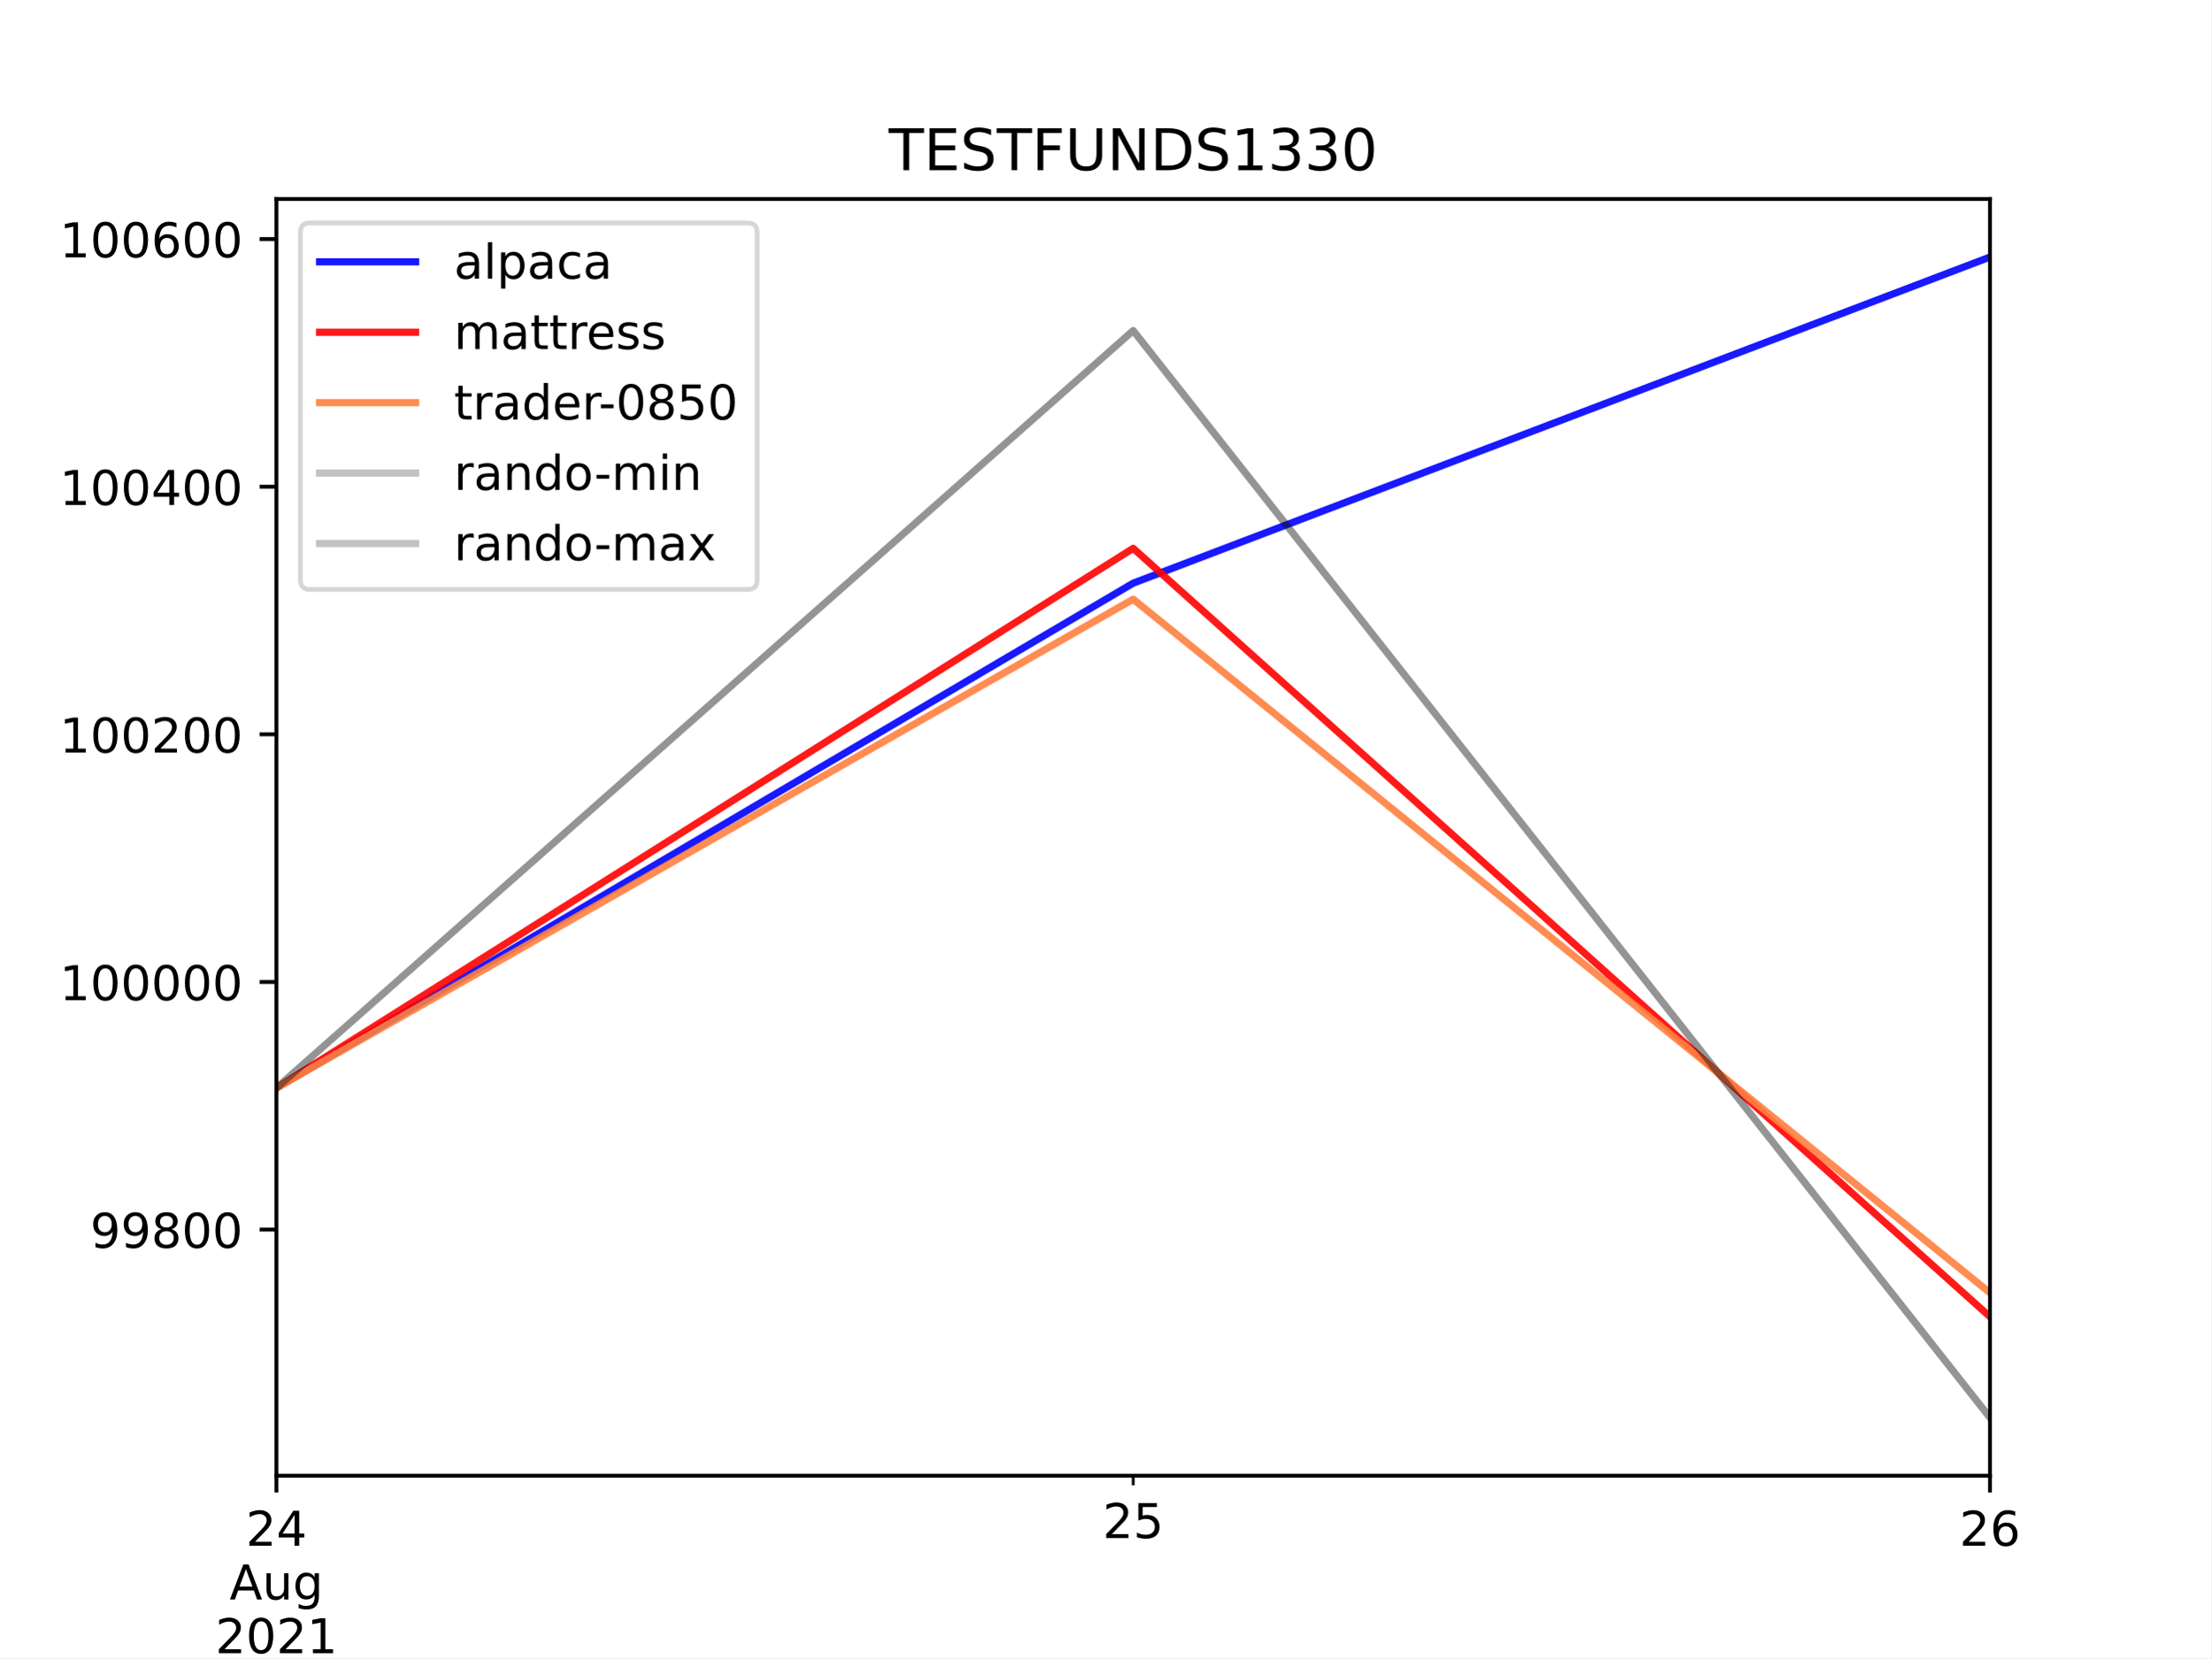
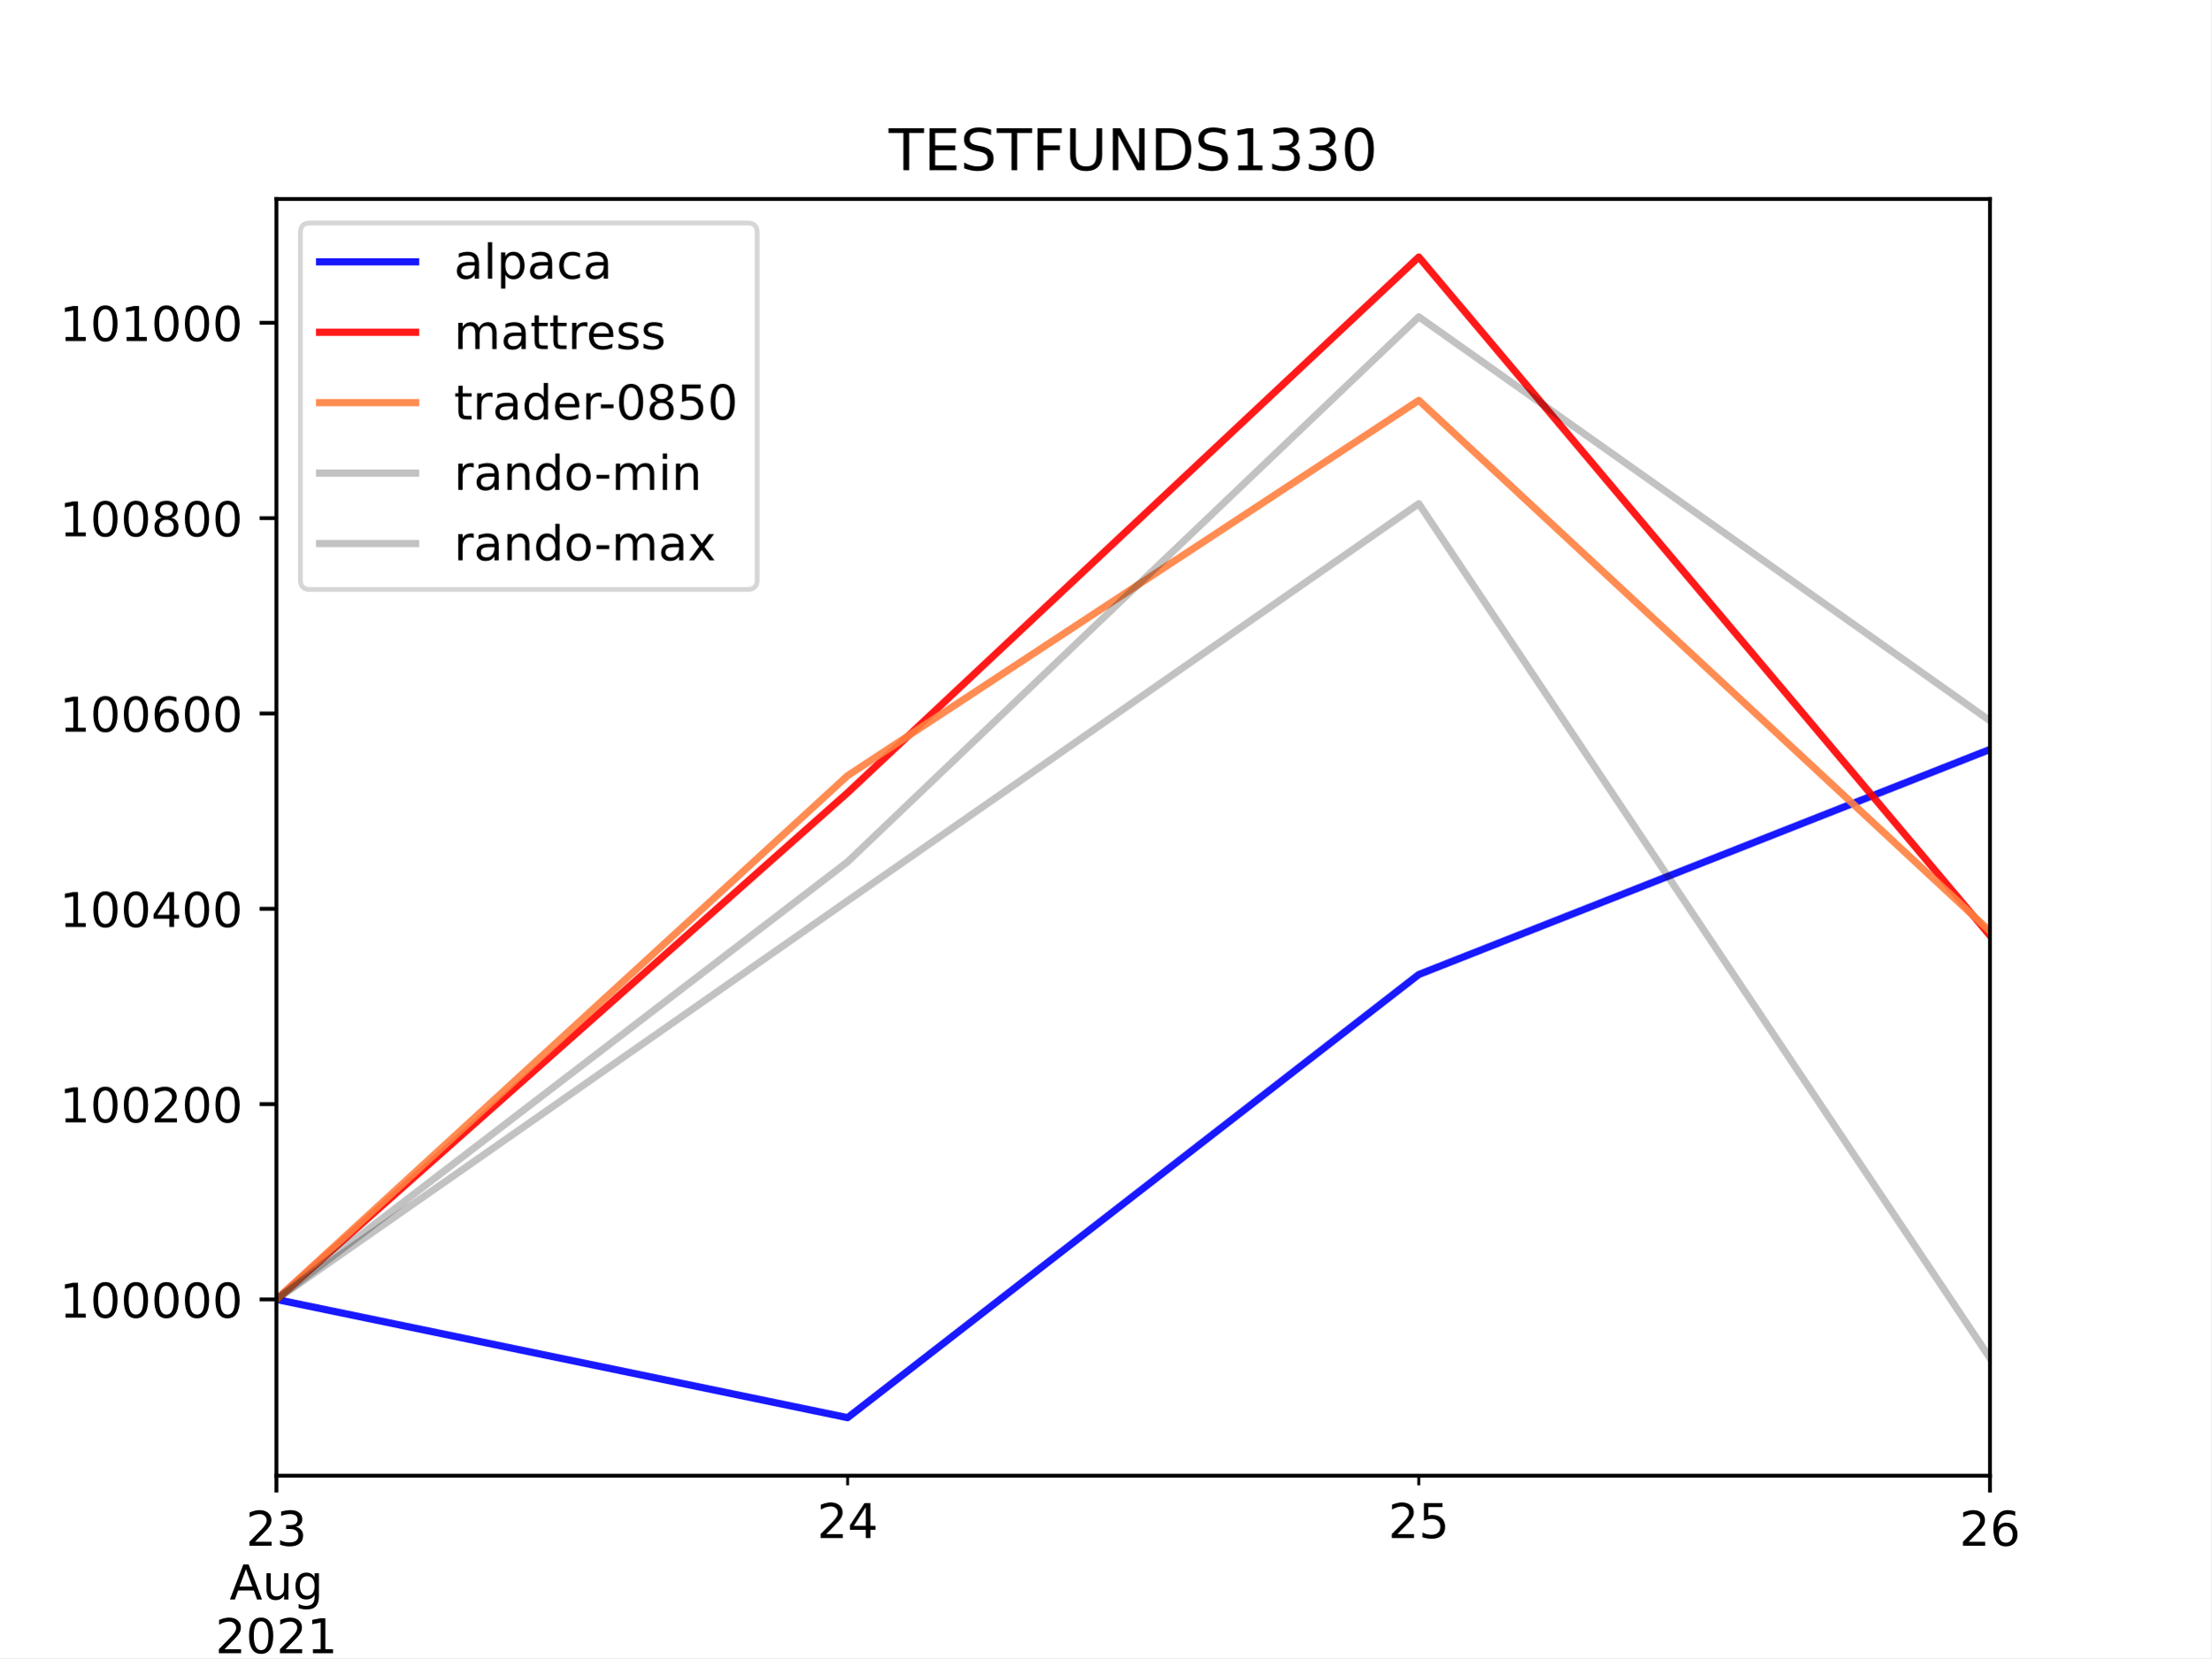
<svg xmlns="http://www.w3.org/2000/svg" xmlns:xlink="http://www.w3.org/1999/xlink" height="345.6pt" version="1.1" viewBox="0 0 460.8 345.6" width="460.8pt">
  <defs>
    <style type="text/css">*{stroke-linecap:butt;stroke-linejoin:round;}</style>
  </defs>
  <g id="figure_1">
    <g id="patch_1">
      <path d="M 0 345.6  L 460.8 345.6  L 460.8 0  L 0 0  z " style="fill:#ffffff;" />
    </g>
    <g id="axes_1">
      <g id="patch_2">
        <path d="M 57.6 307.584  L 414.72 307.584  L 414.72 41.472  L 57.6 41.472  z " style="fill:#ffffff;" />
      </g>
      <g id="matplotlib.axis_1">
        <g id="xtick_1">
          <g id="line2d_1">
            <defs>
-               <path d="M 0 0  L 0 3.5  " id="mc8063c203e" style="stroke:#000000;stroke-width:0.8;" />
-             </defs>
-             <g>
-               <use style="stroke:#000000;stroke-width:0.8;" x="57.6" xlink:href="#mc8063c203e" y="307.584" />
+               <path d="M 0 0  L 0 3.5  " id="m3da6669a5b" style="stroke:#000000;stroke-width:0.8;" />
+             </defs>
+             <g>
+               <use style="stroke:#000000;stroke-width:0.8;" x="57.6" xlink:href="#m3da6669a5b" y="307.584" />
            </g>
          </g>
          <g id="text_1">
            <g transform="translate(51.2375 322.1824)scale(0.1 -0.1)">
              <defs>
                <path d="M 1228 531  L 3431 531  L 3431 0  L 469 0  L 469 531  Q 828 903 1448 1529  Q 2069 2156 2228 2338  Q 2531 2678 2651 2914  Q 2772 3150 2772 3378  Q 2772 3750 2511 3984  Q 2250 4219 1831 4219  Q 1534 4219 1204 4116  Q 875 4013 500 3803  L 500 4441  Q 881 4594 1212 4672  Q 1544 4750 1819 4750  Q 2544 4750 2975 4387  Q 3406 4025 3406 3419  Q 3406 3131 3298 2873  Q 3191 2616 2906 2266  Q 2828 2175 2409 1742  Q 1991 1309 1228 531  z " id="DejaVuSans-32" transform="scale(0.015625)" />
-                 <path d="M 2419 4116  L 825 1625  L 2419 1625  L 2419 4116  z M 2253 4666  L 3047 4666  L 3047 1625  L 3713 1625  L 3713 1100  L 3047 1100  L 3047 0  L 2419 0  L 2419 1100  L 313 1100  L 313 1709  L 2253 4666  z " id="DejaVuSans-34" transform="scale(0.015625)" />
-               </defs>
-               <use xlink:href="#DejaVuSans-32" />
-               <use x="63.623" xlink:href="#DejaVuSans-34" />
+                 <path d="M 2597 2516  Q 3050 2419 3304 2112  Q 3559 1806 3559 1356  Q 3559 666 3084 287  Q 2609 -91 1734 -91  Q 1441 -91 1130 -33  Q 819 25 488 141  L 488 750  Q 750 597 1062 519  Q 1375 441 1716 441  Q 2309 441 2620 675  Q 2931 909 2931 1356  Q 2931 1769 2642 2001  Q 2353 2234 1838 2234  L 1294 2234  L 1294 2753  L 1863 2753  Q 2328 2753 2575 2939  Q 2822 3125 2822 3475  Q 2822 3834 2567 4026  Q 2313 4219 1838 4219  Q 1578 4219 1281 4162  Q 984 4106 628 3988  L 628 4550  Q 988 4650 1302 4700  Q 1616 4750 1894 4750  Q 2613 4750 3031 4423  Q 3450 4097 3450 3541  Q 3450 3153 3228 2886  Q 3006 2619 2597 2516  z " id="DejaVuSans-33" transform="scale(0.015625)" />
+               </defs>
+               <use xlink:href="#DejaVuSans-32" />
+               <use x="63.623" xlink:href="#DejaVuSans-33" />
            </g>
            <g transform="translate(47.83672 333.3802)scale(0.1 -0.1)">
              <defs>
                <path d="M 2188 4044  L 1331 1722  L 3047 1722  L 2188 4044  z M 1831 4666  L 2547 4666  L 4325 0  L 3669 0  L 3244 1197  L 1141 1197  L 716 0  L 50 0  L 1831 4666  z " id="DejaVuSans-41" transform="scale(0.015625)" />
                <path d="M 544 1381  L 544 3500  L 1119 3500  L 1119 1403  Q 1119 906 1312 657  Q 1506 409 1894 409  Q 2359 409 2629 706  Q 2900 1003 2900 1516  L 2900 3500  L 3475 3500  L 3475 0  L 2900 0  L 2900 538  Q 2691 219 2414 64  Q 2138 -91 1772 -91  Q 1169 -91 856 284  Q 544 659 544 1381  z M 1991 3584  L 1991 3584  z " id="DejaVuSans-75" transform="scale(0.015625)" />
                <path d="M 2906 1791  Q 2906 2416 2648 2759  Q 2391 3103 1925 3103  Q 1463 3103 1205 2759  Q 947 2416 947 1791  Q 947 1169 1205 825  Q 1463 481 1925 481  Q 2391 481 2648 825  Q 2906 1169 2906 1791  z M 3481 434  Q 3481 -459 3084 -895  Q 2688 -1331 1869 -1331  Q 1566 -1331 1297 -1286  Q 1028 -1241 775 -1147  L 775 -588  Q 1028 -725 1275 -790  Q 1522 -856 1778 -856  Q 2344 -856 2625 -561  Q 2906 -266 2906 331  L 2906 616  Q 2728 306 2450 153  Q 2172 0 1784 0  Q 1141 0 747 490  Q 353 981 353 1791  Q 353 2603 747 3093  Q 1141 3584 1784 3584  Q 2172 3584 2450 3431  Q 2728 3278 2906 2969  L 2906 3500  L 3481 3500  L 3481 434  z " id="DejaVuSans-67" transform="scale(0.015625)" />
              </defs>
              <use xlink:href="#DejaVuSans-41" />
              <use x="68.408" xlink:href="#DejaVuSans-75" />
              <use x="131.787" xlink:href="#DejaVuSans-67" />
            </g>
            <g transform="translate(44.875 344.5781)scale(0.1 -0.1)">
              <defs>
                <path d="M 2034 4250  Q 1547 4250 1301 3770  Q 1056 3291 1056 2328  Q 1056 1369 1301 889  Q 1547 409 2034 409  Q 2525 409 2770 889  Q 3016 1369 3016 2328  Q 3016 3291 2770 3770  Q 2525 4250 2034 4250  z M 2034 4750  Q 2819 4750 3233 4129  Q 3647 3509 3647 2328  Q 3647 1150 3233 529  Q 2819 -91 2034 -91  Q 1250 -91 836 529  Q 422 1150 422 2328  Q 422 3509 836 4129  Q 1250 4750 2034 4750  z " id="DejaVuSans-30" transform="scale(0.015625)" />
                <path d="M 794 531  L 1825 531  L 1825 4091  L 703 3866  L 703 4441  L 1819 4666  L 2450 4666  L 2450 531  L 3481 531  L 3481 0  L 794 0  L 794 531  z " id="DejaVuSans-31" transform="scale(0.015625)" />
              </defs>
              <use xlink:href="#DejaVuSans-32" />
              <use x="63.623" xlink:href="#DejaVuSans-30" />
              <use x="127.246" xlink:href="#DejaVuSans-32" />
              <use x="190.869" xlink:href="#DejaVuSans-31" />
            </g>
          </g>
        </g>
        <g id="xtick_2">
          <g id="line2d_2">
            <g>
-               <use style="stroke:#000000;stroke-width:0.8;" x="414.72" xlink:href="#mc8063c203e" y="307.584" />
+               <use style="stroke:#000000;stroke-width:0.8;" x="414.72" xlink:href="#m3da6669a5b" y="307.584" />
            </g>
          </g>
          <g id="text_2">
            <g transform="translate(408.3575 322.1824)scale(0.1 -0.1)">
              <defs>
                <path d="M 2113 2584  Q 1688 2584 1439 2293  Q 1191 2003 1191 1497  Q 1191 994 1439 701  Q 1688 409 2113 409  Q 2538 409 2786 701  Q 3034 994 3034 1497  Q 3034 2003 2786 2293  Q 2538 2584 2113 2584  z M 3366 4563  L 3366 3988  Q 3128 4100 2886 4159  Q 2644 4219 2406 4219  Q 1781 4219 1451 3797  Q 1122 3375 1075 2522  Q 1259 2794 1537 2939  Q 1816 3084 2150 3084  Q 2853 3084 3261 2657  Q 3669 2231 3669 1497  Q 3669 778 3244 343  Q 2819 -91 2113 -91  Q 1303 -91 875 529  Q 447 1150 447 2328  Q 447 3434 972 4092  Q 1497 4750 2381 4750  Q 2619 4750 2861 4703  Q 3103 4656 3366 4563  z " id="DejaVuSans-36" transform="scale(0.015625)" />
              </defs>
              <use xlink:href="#DejaVuSans-32" />
              <use x="63.623" xlink:href="#DejaVuSans-36" />
            </g>
          </g>
        </g>
        <g id="xtick_3">
          <g id="line2d_3">
            <defs>
-               <path d="M 0 0  L 0 2  " id="m780e0d4591" style="stroke:#000000;stroke-width:0.6;" />
-             </defs>
-             <g>
-               <use style="stroke:#000000;stroke-width:0.6;" x="236.16" xlink:href="#m780e0d4591" y="307.584" />
+               <path d="M 0 0  L 0 2  " id="m8a0c17f60d" style="stroke:#000000;stroke-width:0.6;" />
+             </defs>
+             <g>
+               <use style="stroke:#000000;stroke-width:0.6;" x="176.64" xlink:href="#m8a0c17f60d" y="307.584" />
            </g>
          </g>
          <g id="text_3">
-             <g transform="translate(229.7975 320.5824)scale(0.1 -0.1)">
+             <g transform="translate(170.2775 320.5824)scale(0.1 -0.1)">
+               <defs>
+                 <path d="M 2419 4116  L 825 1625  L 2419 1625  L 2419 4116  z M 2253 4666  L 3047 4666  L 3047 1625  L 3713 1625  L 3713 1100  L 3047 1100  L 3047 0  L 2419 0  L 2419 1100  L 313 1100  L 313 1709  L 2253 4666  z " id="DejaVuSans-34" transform="scale(0.015625)" />
+               </defs>
+               <use xlink:href="#DejaVuSans-32" />
+               <use x="63.623" xlink:href="#DejaVuSans-34" />
+             </g>
+           </g>
+         </g>
+         <g id="xtick_4">
+           <g id="line2d_4">
+             <g>
+               <use style="stroke:#000000;stroke-width:0.6;" x="295.68" xlink:href="#m8a0c17f60d" y="307.584" />
+             </g>
+           </g>
+           <g id="text_4">
+             <g transform="translate(289.3175 320.5824)scale(0.1 -0.1)">
              <defs>
                <path d="M 691 4666  L 3169 4666  L 3169 4134  L 1269 4134  L 1269 2991  Q 1406 3038 1543 3061  Q 1681 3084 1819 3084  Q 2600 3084 3056 2656  Q 3513 2228 3513 1497  Q 3513 744 3044 326  Q 2575 -91 1722 -91  Q 1428 -91 1123 -41  Q 819 9 494 109  L 494 744  Q 775 591 1075 516  Q 1375 441 1709 441  Q 2250 441 2565 725  Q 2881 1009 2881 1497  Q 2881 1984 2565 2268  Q 2250 2553 1709 2553  Q 1456 2553 1204 2497  Q 953 2441 691 2322  L 691 4666  z " id="DejaVuSans-35" transform="scale(0.015625)" />
              </defs>
              <use xlink:href="#DejaVuSans-32" />
              <use x="63.623" xlink:href="#DejaVuSans-35" />
            </g>
          </g>
        </g>
-         <g id="text_4">
+         <g id="text_5">
          <g transform="translate(224.885 358.2562)scale(0.1 -0.1)">
            <defs>
              <path d="M 2906 2969  L 2906 4863  L 3481 4863  L 3481 0  L 2906 0  L 2906 525  Q 2725 213 2448 61  Q 2172 -91 1784 -91  Q 1150 -91 751 415  Q 353 922 353 1747  Q 353 2572 751 3078  Q 1150 3584 1784 3584  Q 2172 3584 2448 3432  Q 2725 3281 2906 2969  z M 947 1747  Q 947 1113 1208 752  Q 1469 391 1925 391  Q 2381 391 2643 752  Q 2906 1113 2906 1747  Q 2906 2381 2643 2742  Q 2381 3103 1925 3103  Q 1469 3103 1208 2742  Q 947 2381 947 1747  z " id="DejaVuSans-64" transform="scale(0.015625)" />
              <path d="M 2194 1759  Q 1497 1759 1228 1600  Q 959 1441 959 1056  Q 959 750 1161 570  Q 1363 391 1709 391  Q 2188 391 2477 730  Q 2766 1069 2766 1631  L 2766 1759  L 2194 1759  z M 3341 1997  L 3341 0  L 2766 0  L 2766 531  Q 2569 213 2275 61  Q 1981 -91 1556 -91  Q 1019 -91 701 211  Q 384 513 384 1019  Q 384 1609 779 1909  Q 1175 2209 1959 2209  L 2766 2209  L 2766 2266  Q 2766 2663 2505 2880  Q 2244 3097 1772 3097  Q 1472 3097 1187 3025  Q 903 2953 641 2809  L 641 3341  Q 956 3463 1253 3523  Q 1550 3584 1831 3584  Q 2591 3584 2966 3190  Q 3341 2797 3341 1997  z " id="DejaVuSans-61" transform="scale(0.015625)" />
              <path d="M 1172 4494  L 1172 3500  L 2356 3500  L 2356 3053  L 1172 3053  L 1172 1153  Q 1172 725 1289 603  Q 1406 481 1766 481  L 2356 481  L 2356 0  L 1766 0  Q 1100 0 847 248  Q 594 497 594 1153  L 594 3053  L 172 3053  L 172 3500  L 594 3500  L 594 4494  L 1172 4494  z " id="DejaVuSans-74" transform="scale(0.015625)" />
              <path d="M 3597 1894  L 3597 1613  L 953 1613  Q 991 1019 1311 708  Q 1631 397 2203 397  Q 2534 397 2845 478  Q 3156 559 3463 722  L 3463 178  Q 3153 47 2828 -22  Q 2503 -91 2169 -91  Q 1331 -91 842 396  Q 353 884 353 1716  Q 353 2575 817 3079  Q 1281 3584 2069 3584  Q 2775 3584 3186 3129  Q 3597 2675 3597 1894  z M 3022 2063  Q 3016 2534 2758 2815  Q 2500 3097 2075 3097  Q 1594 3097 1305 2825  Q 1016 2553 972 2059  L 3022 2063  z " id="DejaVuSans-65" transform="scale(0.015625)" />
            </defs>
            <use xlink:href="#DejaVuSans-64" />
            <use x="63.477" xlink:href="#DejaVuSans-61" />
            <use x="124.756" xlink:href="#DejaVuSans-74" />
            <use x="163.965" xlink:href="#DejaVuSans-65" />
          </g>
        </g>
      </g>
      <g id="matplotlib.axis_2">
        <g id="ytick_1">
-           <g id="line2d_4">
-             <defs>
-               <path d="M 0 0  L -3.5 0  " id="m7c0e6dc91c" style="stroke:#000000;stroke-width:0.8;" />
-             </defs>
-             <g>
-               <use style="stroke:#000000;stroke-width:0.8;" x="57.6" xlink:href="#m7c0e6dc91c" y="256.289" />
-             </g>
-           </g>
-           <g id="text_5">
-             <g transform="translate(18.7875 260.0883)scale(0.1 -0.1)">
-               <defs>
-                 <path d="M 703 97  L 703 672  Q 941 559 1184 500  Q 1428 441 1663 441  Q 2288 441 2617 861  Q 2947 1281 2994 2138  Q 2813 1869 2534 1725  Q 2256 1581 1919 1581  Q 1219 1581 811 2004  Q 403 2428 403 3163  Q 403 3881 828 4315  Q 1253 4750 1959 4750  Q 2769 4750 3195 4129  Q 3622 3509 3622 2328  Q 3622 1225 3098 567  Q 2575 -91 1691 -91  Q 1453 -91 1209 -44  Q 966 3 703 97  z M 1959 2075  Q 2384 2075 2632 2365  Q 2881 2656 2881 3163  Q 2881 3666 2632 3958  Q 2384 4250 1959 4250  Q 1534 4250 1286 3958  Q 1038 3666 1038 3163  Q 1038 2656 1286 2365  Q 1534 2075 1959 2075  z " id="DejaVuSans-39" transform="scale(0.015625)" />
+           <g id="line2d_5">
+             <defs>
+               <path d="M 0 0  L -3.5 0  " id="m01b3c604d0" style="stroke:#000000;stroke-width:0.8;" />
+             </defs>
+             <g>
+               <use style="stroke:#000000;stroke-width:0.8;" x="57.6" xlink:href="#m01b3c604d0" y="270.849" />
+             </g>
+           </g>
+           <g id="text_6">
+             <g transform="translate(12.425 274.6483)scale(0.1 -0.1)">
+               <use xlink:href="#DejaVuSans-31" />
+               <use x="63.623" xlink:href="#DejaVuSans-30" />
+               <use x="127.246" xlink:href="#DejaVuSans-30" />
+               <use x="190.869" xlink:href="#DejaVuSans-30" />
+               <use x="254.492" xlink:href="#DejaVuSans-30" />
+               <use x="318.115" xlink:href="#DejaVuSans-30" />
+             </g>
+           </g>
+         </g>
+         <g id="ytick_2">
+           <g id="line2d_6">
+             <g>
+               <use style="stroke:#000000;stroke-width:0.8;" x="57.6" xlink:href="#m01b3c604d0" y="230.134" />
+             </g>
+           </g>
+           <g id="text_7">
+             <g transform="translate(12.425 233.9333)scale(0.1 -0.1)">
+               <use xlink:href="#DejaVuSans-31" />
+               <use x="63.623" xlink:href="#DejaVuSans-30" />
+               <use x="127.246" xlink:href="#DejaVuSans-30" />
+               <use x="190.869" xlink:href="#DejaVuSans-32" />
+               <use x="254.492" xlink:href="#DejaVuSans-30" />
+               <use x="318.115" xlink:href="#DejaVuSans-30" />
+             </g>
+           </g>
+         </g>
+         <g id="ytick_3">
+           <g id="line2d_7">
+             <g>
+               <use style="stroke:#000000;stroke-width:0.8;" x="57.6" xlink:href="#m01b3c604d0" y="189.419" />
+             </g>
+           </g>
+           <g id="text_8">
+             <g transform="translate(12.425 193.2183)scale(0.1 -0.1)">
+               <use xlink:href="#DejaVuSans-31" />
+               <use x="63.623" xlink:href="#DejaVuSans-30" />
+               <use x="127.246" xlink:href="#DejaVuSans-30" />
+               <use x="190.869" xlink:href="#DejaVuSans-34" />
+               <use x="254.492" xlink:href="#DejaVuSans-30" />
+               <use x="318.115" xlink:href="#DejaVuSans-30" />
+             </g>
+           </g>
+         </g>
+         <g id="ytick_4">
+           <g id="line2d_8">
+             <g>
+               <use style="stroke:#000000;stroke-width:0.8;" x="57.6" xlink:href="#m01b3c604d0" y="148.704" />
+             </g>
+           </g>
+           <g id="text_9">
+             <g transform="translate(12.425 152.5033)scale(0.1 -0.1)">
+               <use xlink:href="#DejaVuSans-31" />
+               <use x="63.623" xlink:href="#DejaVuSans-30" />
+               <use x="127.246" xlink:href="#DejaVuSans-30" />
+               <use x="190.869" xlink:href="#DejaVuSans-36" />
+               <use x="254.492" xlink:href="#DejaVuSans-30" />
+               <use x="318.115" xlink:href="#DejaVuSans-30" />
+             </g>
+           </g>
+         </g>
+         <g id="ytick_5">
+           <g id="line2d_9">
+             <g>
+               <use style="stroke:#000000;stroke-width:0.8;" x="57.6" xlink:href="#m01b3c604d0" y="107.989" />
+             </g>
+           </g>
+           <g id="text_10">
+             <g transform="translate(12.425 111.7883)scale(0.1 -0.1)">
+               <defs>
                <path d="M 2034 2216  Q 1584 2216 1326 1975  Q 1069 1734 1069 1313  Q 1069 891 1326 650  Q 1584 409 2034 409  Q 2484 409 2743 651  Q 3003 894 3003 1313  Q 3003 1734 2745 1975  Q 2488 2216 2034 2216  z M 1403 2484  Q 997 2584 770 2862  Q 544 3141 544 3541  Q 544 4100 942 4425  Q 1341 4750 2034 4750  Q 2731 4750 3128 4425  Q 3525 4100 3525 3541  Q 3525 3141 3298 2862  Q 3072 2584 2669 2484  Q 3125 2378 3379 2068  Q 3634 1759 3634 1313  Q 3634 634 3220 271  Q 2806 -91 2034 -91  Q 1263 -91 848 271  Q 434 634 434 1313  Q 434 1759 690 2068  Q 947 2378 1403 2484  z M 1172 3481  Q 1172 3119 1398 2916  Q 1625 2713 2034 2713  Q 2441 2713 2670 2916  Q 2900 3119 2900 3481  Q 2900 3844 2670 4047  Q 2441 4250 2034 4250  Q 1625 4250 1398 4047  Q 1172 3844 1172 3481  z " id="DejaVuSans-38" transform="scale(0.015625)" />
              </defs>
-               <use xlink:href="#DejaVuSans-39" />
-               <use x="63.623" xlink:href="#DejaVuSans-39" />
-               <use x="127.246" xlink:href="#DejaVuSans-38" />
+               <use xlink:href="#DejaVuSans-31" />
+               <use x="63.623" xlink:href="#DejaVuSans-30" />
+               <use x="127.246" xlink:href="#DejaVuSans-30" />
+               <use x="190.869" xlink:href="#DejaVuSans-38" />
+               <use x="254.492" xlink:href="#DejaVuSans-30" />
+               <use x="318.115" xlink:href="#DejaVuSans-30" />
+             </g>
+           </g>
+         </g>
+         <g id="ytick_6">
+           <g id="line2d_10">
+             <g>
+               <use style="stroke:#000000;stroke-width:0.8;" x="57.6" xlink:href="#m01b3c604d0" y="67.274" />
+             </g>
+           </g>
+           <g id="text_11">
+             <g transform="translate(12.425 71.07326)scale(0.1 -0.1)">
+               <use xlink:href="#DejaVuSans-31" />
+               <use x="63.623" xlink:href="#DejaVuSans-30" />
+               <use x="127.246" xlink:href="#DejaVuSans-31" />
              <use x="190.869" xlink:href="#DejaVuSans-30" />
              <use x="254.492" xlink:href="#DejaVuSans-30" />
-             </g>
-           </g>
-         </g>
-         <g id="ytick_2">
-           <g id="line2d_5">
-             <g>
-               <use style="stroke:#000000;stroke-width:0.8;" x="57.6" xlink:href="#m7c0e6dc91c" y="204.674" />
-             </g>
-           </g>
-           <g id="text_6">
-             <g transform="translate(12.425 208.4728)scale(0.1 -0.1)">
-               <use xlink:href="#DejaVuSans-31" />
-               <use x="63.623" xlink:href="#DejaVuSans-30" />
-               <use x="127.246" xlink:href="#DejaVuSans-30" />
-               <use x="190.869" xlink:href="#DejaVuSans-30" />
-               <use x="254.492" xlink:href="#DejaVuSans-30" />
-               <use x="318.115" xlink:href="#DejaVuSans-30" />
-             </g>
-           </g>
-         </g>
-         <g id="ytick_3">
-           <g id="line2d_6">
-             <g>
-               <use style="stroke:#000000;stroke-width:0.8;" x="57.6" xlink:href="#m7c0e6dc91c" y="153.058" />
-             </g>
-           </g>
-           <g id="text_7">
-             <g transform="translate(12.425 156.8572)scale(0.1 -0.1)">
-               <use xlink:href="#DejaVuSans-31" />
-               <use x="63.623" xlink:href="#DejaVuSans-30" />
-               <use x="127.246" xlink:href="#DejaVuSans-30" />
-               <use x="190.869" xlink:href="#DejaVuSans-32" />
-               <use x="254.492" xlink:href="#DejaVuSans-30" />
-               <use x="318.115" xlink:href="#DejaVuSans-30" />
-             </g>
-           </g>
-         </g>
-         <g id="ytick_4">
-           <g id="line2d_7">
-             <g>
-               <use style="stroke:#000000;stroke-width:0.8;" x="57.6" xlink:href="#m7c0e6dc91c" y="101.442" />
-             </g>
-           </g>
-           <g id="text_8">
-             <g transform="translate(12.425 105.2416)scale(0.1 -0.1)">
-               <use xlink:href="#DejaVuSans-31" />
-               <use x="63.623" xlink:href="#DejaVuSans-30" />
-               <use x="127.246" xlink:href="#DejaVuSans-30" />
-               <use x="190.869" xlink:href="#DejaVuSans-34" />
-               <use x="254.492" xlink:href="#DejaVuSans-30" />
-               <use x="318.115" xlink:href="#DejaVuSans-30" />
-             </g>
-           </g>
-         </g>
-         <g id="ytick_5">
-           <g id="line2d_8">
-             <g>
-               <use style="stroke:#000000;stroke-width:0.8;" x="57.6" xlink:href="#m7c0e6dc91c" y="49.827" />
-             </g>
-           </g>
-           <g id="text_9">
-             <g transform="translate(12.425 53.62603)scale(0.1 -0.1)">
-               <use xlink:href="#DejaVuSans-31" />
-               <use x="63.623" xlink:href="#DejaVuSans-30" />
-               <use x="127.246" xlink:href="#DejaVuSans-30" />
-               <use x="190.869" xlink:href="#DejaVuSans-36" />
-               <use x="254.492" xlink:href="#DejaVuSans-30" />
-               <use x="318.115" xlink:href="#DejaVuSans-30" />
-             </g>
-           </g>
-         </g>
-       </g>
-       <g id="line2d_9">
-         <path clip-path="url(#p5123775516)" d="M 57.6 226.771  L 236.16 121.545  L 414.72 53.568  " style="fill:none;stroke:#0000ff;stroke-linecap:square;stroke-opacity:0.9;stroke-width:1.5;" />
-       </g>
-       <g id="line2d_10">
-         <path clip-path="url(#p5123775516)" d="M 57.6 226.771  L 236.16 114.282  L 414.72 274.453  " style="fill:none;stroke:#ff0000;stroke-linecap:square;stroke-opacity:0.9;stroke-width:1.5;" />
+               <use x="318.115" xlink:href="#DejaVuSans-30" />
+             </g>
+           </g>
+         </g>
      </g>
      <g id="line2d_11">
-         <path clip-path="url(#p5123775516)" d="M 57.6 226.771  L 236.16 124.893  L 414.72 269.465  " style="fill:none;stroke:#ff8040;stroke-linecap:square;stroke-opacity:0.9;stroke-width:1.5;" />
+         <path clip-path="url(#p8d2607810c)" d="M 57.6 270.849  L 176.64 295.488  L 295.68 203.117  L 414.72 156.197  " style="fill:none;stroke:#0000ff;stroke-linecap:square;stroke-opacity:0.9;stroke-width:1.5;" />
      </g>
      <g id="line2d_12">
-         <path clip-path="url(#p5123775516)" d="M 57.6 226.771  L 236.16 68.899  L 414.72 295.488  " style="fill:none;stroke:#0d0d0d;stroke-linecap:square;stroke-opacity:0.25;stroke-width:1.5;" />
+         <path clip-path="url(#p8d2607810c)" d="M 57.6 270.849  L 176.64 165.229  L 295.68 53.568  L 414.72 195.007  " style="fill:none;stroke:#ff0000;stroke-linecap:square;stroke-opacity:0.9;stroke-width:1.5;" />
      </g>
      <g id="line2d_13">
-         <path clip-path="url(#p5123775516)" d="M 57.6 226.771  L 236.16 68.899  L 414.72 295.488  " style="fill:none;stroke:#0d0d0d;stroke-linecap:square;stroke-opacity:0.25;stroke-width:1.5;" />
+         <path clip-path="url(#p8d2607810c)" d="M 57.6 270.849  L 176.64 161.672  L 295.68 83.447  L 414.72 194.098  " style="fill:none;stroke:#ff8040;stroke-linecap:square;stroke-opacity:0.9;stroke-width:1.5;" />
+       </g>
+       <g id="line2d_14">
+         <path clip-path="url(#p8d2607810c)" d="M 57.6 270.849  L 176.64 187.749  L 295.68 104.981  L 414.72 283.078  " style="fill:none;stroke:#0d0d0d;stroke-linecap:square;stroke-opacity:0.25;stroke-width:1.5;" />
+       </g>
+       <g id="line2d_15">
+         <path clip-path="url(#p8d2607810c)" d="M 57.6 270.849  L 176.64 179.635  L 295.68 66.038  L 414.72 150.223  " style="fill:none;stroke:#0d0d0d;stroke-linecap:square;stroke-opacity:0.25;stroke-width:1.5;" />
      </g>
      <g id="patch_3">
        <path d="M 57.6 307.584  L 57.6 41.472  " style="fill:none;stroke:#000000;stroke-linecap:square;stroke-linejoin:miter;stroke-width:0.8;" />
      </g>
      <g id="patch_4">
        <path d="M 414.72 307.584  L 414.72 41.472  " style="fill:none;stroke:#000000;stroke-linecap:square;stroke-linejoin:miter;stroke-width:0.8;" />
      </g>
      <g id="patch_5">
        <path d="M 57.6 307.584  L 414.72 307.584  " style="fill:none;stroke:#000000;stroke-linecap:square;stroke-linejoin:miter;stroke-width:0.8;" />
      </g>
      <g id="patch_6">
        <path d="M 57.6 41.472  L 414.72 41.472  " style="fill:none;stroke:#000000;stroke-linecap:square;stroke-linejoin:miter;stroke-width:0.8;" />
      </g>
-       <g id="text_10">
+       <g id="text_12">
        <g transform="translate(185.2003 35.472)scale(0.12 -0.12)">
          <defs>
            <path d="M -19 4666  L 3928 4666  L 3928 4134  L 2272 4134  L 2272 0  L 1638 0  L 1638 4134  L -19 4134  L -19 4666  z " id="DejaVuSans-54" transform="scale(0.015625)" />
            <path d="M 628 4666  L 3578 4666  L 3578 4134  L 1259 4134  L 1259 2753  L 3481 2753  L 3481 2222  L 1259 2222  L 1259 531  L 3634 531  L 3634 0  L 628 0  L 628 4666  z " id="DejaVuSans-45" transform="scale(0.015625)" />
            <path d="M 3425 4513  L 3425 3897  Q 3066 4069 2747 4153  Q 2428 4238 2131 4238  Q 1616 4238 1336 4038  Q 1056 3838 1056 3469  Q 1056 3159 1242 3001  Q 1428 2844 1947 2747  L 2328 2669  Q 3034 2534 3370 2195  Q 3706 1856 3706 1288  Q 3706 609 3251 259  Q 2797 -91 1919 -91  Q 1588 -91 1214 -16  Q 841 59 441 206  L 441 856  Q 825 641 1194 531  Q 1563 422 1919 422  Q 2459 422 2753 634  Q 3047 847 3047 1241  Q 3047 1584 2836 1778  Q 2625 1972 2144 2069  L 1759 2144  Q 1053 2284 737 2584  Q 422 2884 422 3419  Q 422 4038 858 4394  Q 1294 4750 2059 4750  Q 2388 4750 2728 4690  Q 3069 4631 3425 4513  z " id="DejaVuSans-53" transform="scale(0.015625)" />
            <path d="M 628 4666  L 3309 4666  L 3309 4134  L 1259 4134  L 1259 2759  L 3109 2759  L 3109 2228  L 1259 2228  L 1259 0  L 628 0  L 628 4666  z " id="DejaVuSans-46" transform="scale(0.015625)" />
            <path d="M 556 4666  L 1191 4666  L 1191 1831  Q 1191 1081 1462 751  Q 1734 422 2344 422  Q 2950 422 3222 751  Q 3494 1081 3494 1831  L 3494 4666  L 4128 4666  L 4128 1753  Q 4128 841 3676 375  Q 3225 -91 2344 -91  Q 1459 -91 1007 375  Q 556 841 556 1753  L 556 4666  z " id="DejaVuSans-55" transform="scale(0.015625)" />
            <path d="M 628 4666  L 1478 4666  L 3547 763  L 3547 4666  L 4159 4666  L 4159 0  L 3309 0  L 1241 3903  L 1241 0  L 628 0  L 628 4666  z " id="DejaVuSans-4e" transform="scale(0.015625)" />
            <path d="M 1259 4147  L 1259 519  L 2022 519  Q 2988 519 3436 956  Q 3884 1394 3884 2338  Q 3884 3275 3436 3711  Q 2988 4147 2022 4147  L 1259 4147  z M 628 4666  L 1925 4666  Q 3281 4666 3915 4102  Q 4550 3538 4550 2338  Q 4550 1131 3912 565  Q 3275 0 1925 0  L 628 0  L 628 4666  z " id="DejaVuSans-44" transform="scale(0.015625)" />
-             <path d="M 2597 2516  Q 3050 2419 3304 2112  Q 3559 1806 3559 1356  Q 3559 666 3084 287  Q 2609 -91 1734 -91  Q 1441 -91 1130 -33  Q 819 25 488 141  L 488 750  Q 750 597 1062 519  Q 1375 441 1716 441  Q 2309 441 2620 675  Q 2931 909 2931 1356  Q 2931 1769 2642 2001  Q 2353 2234 1838 2234  L 1294 2234  L 1294 2753  L 1863 2753  Q 2328 2753 2575 2939  Q 2822 3125 2822 3475  Q 2822 3834 2567 4026  Q 2313 4219 1838 4219  Q 1578 4219 1281 4162  Q 984 4106 628 3988  L 628 4550  Q 988 4650 1302 4700  Q 1616 4750 1894 4750  Q 2613 4750 3031 4423  Q 3450 4097 3450 3541  Q 3450 3153 3228 2886  Q 3006 2619 2597 2516  z " id="DejaVuSans-33" transform="scale(0.015625)" />
          </defs>
          <use xlink:href="#DejaVuSans-54" />
          <use x="61.084" xlink:href="#DejaVuSans-45" />
          <use x="124.268" xlink:href="#DejaVuSans-53" />
          <use x="187.744" xlink:href="#DejaVuSans-54" />
          <use x="248.828" xlink:href="#DejaVuSans-46" />
          <use x="306.348" xlink:href="#DejaVuSans-55" />
          <use x="379.541" xlink:href="#DejaVuSans-4e" />
          <use x="454.346" xlink:href="#DejaVuSans-44" />
          <use x="531.348" xlink:href="#DejaVuSans-53" />
          <use x="594.824" xlink:href="#DejaVuSans-31" />
          <use x="658.447" xlink:href="#DejaVuSans-33" />
          <use x="722.07" xlink:href="#DejaVuSans-33" />
          <use x="785.693" xlink:href="#DejaVuSans-30" />
        </g>
      </g>
      <g id="legend_1">
        <g id="patch_7">
          <path d="M 64.6 122.863  L 155.792 122.863  Q 157.792 122.863 157.792 120.863  L 157.792 48.472  Q 157.792 46.472 155.792 46.472  L 64.6 46.472  Q 62.6 46.472 62.6 48.472  L 62.6 120.863  Q 62.6 122.863 64.6 122.863  z " style="fill:#ffffff;opacity:0.8;stroke:#cccccc;stroke-linejoin:miter;" />
        </g>
-         <g id="line2d_14">
+         <g id="line2d_16">
          <path d="M 66.6 54.57  L 86.6 54.57  " style="fill:none;stroke:#0000ff;stroke-linecap:square;stroke-opacity:0.9;stroke-width:1.5;" />
        </g>
-         <g id="line2d_15" />
-         <g id="text_11">
+         <g id="line2d_17" />
+         <g id="text_13">
          <g transform="translate(94.6 58.07044)scale(0.1 -0.1)">
            <defs>
              <path d="M 603 4863  L 1178 4863  L 1178 0  L 603 0  L 603 4863  z " id="DejaVuSans-6c" transform="scale(0.015625)" />
              <path d="M 1159 525  L 1159 -1331  L 581 -1331  L 581 3500  L 1159 3500  L 1159 2969  Q 1341 3281 1617 3432  Q 1894 3584 2278 3584  Q 2916 3584 3314 3078  Q 3713 2572 3713 1747  Q 3713 922 3314 415  Q 2916 -91 2278 -91  Q 1894 -91 1617 61  Q 1341 213 1159 525  z M 3116 1747  Q 3116 2381 2855 2742  Q 2594 3103 2138 3103  Q 1681 3103 1420 2742  Q 1159 2381 1159 1747  Q 1159 1113 1420 752  Q 1681 391 2138 391  Q 2594 391 2855 752  Q 3116 1113 3116 1747  z " id="DejaVuSans-70" transform="scale(0.015625)" />
              <path d="M 3122 3366  L 3122 2828  Q 2878 2963 2633 3030  Q 2388 3097 2138 3097  Q 1578 3097 1268 2742  Q 959 2388 959 1747  Q 959 1106 1268 751  Q 1578 397 2138 397  Q 2388 397 2633 464  Q 2878 531 3122 666  L 3122 134  Q 2881 22 2623 -34  Q 2366 -91 2075 -91  Q 1284 -91 818 406  Q 353 903 353 1747  Q 353 2603 823 3093  Q 1294 3584 2113 3584  Q 2378 3584 2631 3529  Q 2884 3475 3122 3366  z " id="DejaVuSans-63" transform="scale(0.015625)" />
            </defs>
            <use xlink:href="#DejaVuSans-61" />
            <use x="61.279" xlink:href="#DejaVuSans-6c" />
            <use x="89.062" xlink:href="#DejaVuSans-70" />
            <use x="152.539" xlink:href="#DejaVuSans-61" />
            <use x="213.818" xlink:href="#DejaVuSans-63" />
            <use x="268.799" xlink:href="#DejaVuSans-61" />
          </g>
        </g>
-         <g id="line2d_16">
+         <g id="line2d_18">
          <path d="M 66.6 69.249  L 86.6 69.249  " style="fill:none;stroke:#ff0000;stroke-linecap:square;stroke-opacity:0.9;stroke-width:1.5;" />
        </g>
-         <g id="line2d_17" />
-         <g id="text_12">
+         <g id="line2d_19" />
+         <g id="text_14">
          <g transform="translate(94.6 72.74856)scale(0.1 -0.1)">
            <defs>
              <path d="M 3328 2828  Q 3544 3216 3844 3400  Q 4144 3584 4550 3584  Q 5097 3584 5394 3201  Q 5691 2819 5691 2113  L 5691 0  L 5113 0  L 5113 2094  Q 5113 2597 4934 2840  Q 4756 3084 4391 3084  Q 3944 3084 3684 2787  Q 3425 2491 3425 1978  L 3425 0  L 2847 0  L 2847 2094  Q 2847 2600 2669 2842  Q 2491 3084 2119 3084  Q 1678 3084 1418 2786  Q 1159 2488 1159 1978  L 1159 0  L 581 0  L 581 3500  L 1159 3500  L 1159 2956  Q 1356 3278 1631 3431  Q 1906 3584 2284 3584  Q 2666 3584 2933 3390  Q 3200 3197 3328 2828  z " id="DejaVuSans-6d" transform="scale(0.015625)" />
              <path d="M 2631 2963  Q 2534 3019 2420 3045  Q 2306 3072 2169 3072  Q 1681 3072 1420 2755  Q 1159 2438 1159 1844  L 1159 0  L 581 0  L 581 3500  L 1159 3500  L 1159 2956  Q 1341 3275 1631 3429  Q 1922 3584 2338 3584  Q 2397 3584 2469 3576  Q 2541 3569 2628 3553  L 2631 2963  z " id="DejaVuSans-72" transform="scale(0.015625)" />
              <path d="M 2834 3397  L 2834 2853  Q 2591 2978 2328 3040  Q 2066 3103 1784 3103  Q 1356 3103 1142 2972  Q 928 2841 928 2578  Q 928 2378 1081 2264  Q 1234 2150 1697 2047  L 1894 2003  Q 2506 1872 2764 1633  Q 3022 1394 3022 966  Q 3022 478 2636 193  Q 2250 -91 1575 -91  Q 1294 -91 989 -36  Q 684 19 347 128  L 347 722  Q 666 556 975 473  Q 1284 391 1588 391  Q 1994 391 2212 530  Q 2431 669 2431 922  Q 2431 1156 2273 1281  Q 2116 1406 1581 1522  L 1381 1569  Q 847 1681 609 1914  Q 372 2147 372 2553  Q 372 3047 722 3315  Q 1072 3584 1716 3584  Q 2034 3584 2315 3537  Q 2597 3491 2834 3397  z " id="DejaVuSans-73" transform="scale(0.015625)" />
            </defs>
            <use xlink:href="#DejaVuSans-6d" />
            <use x="97.412" xlink:href="#DejaVuSans-61" />
            <use x="158.691" xlink:href="#DejaVuSans-74" />
            <use x="197.9" xlink:href="#DejaVuSans-74" />
            <use x="237.109" xlink:href="#DejaVuSans-72" />
            <use x="275.973" xlink:href="#DejaVuSans-65" />
            <use x="337.496" xlink:href="#DejaVuSans-73" />
            <use x="389.596" xlink:href="#DejaVuSans-73" />
          </g>
        </g>
-         <g id="line2d_18">
+         <g id="line2d_20">
          <path d="M 66.6 83.927  L 86.6 83.927  " style="fill:none;stroke:#ff8040;stroke-linecap:square;stroke-opacity:0.9;stroke-width:1.5;" />
        </g>
-         <g id="line2d_19" />
-         <g id="text_13">
+         <g id="line2d_21" />
+         <g id="text_15">
          <g transform="translate(94.6 87.42669)scale(0.1 -0.1)">
            <defs>
              <path d="M 313 2009  L 1997 2009  L 1997 1497  L 313 1497  L 313 2009  z " id="DejaVuSans-2d" transform="scale(0.015625)" />
            </defs>
            <use xlink:href="#DejaVuSans-74" />
            <use x="39.209" xlink:href="#DejaVuSans-72" />
            <use x="80.322" xlink:href="#DejaVuSans-61" />
            <use x="141.602" xlink:href="#DejaVuSans-64" />
            <use x="205.078" xlink:href="#DejaVuSans-65" />
            <use x="266.602" xlink:href="#DejaVuSans-72" />
            <use x="301.34" xlink:href="#DejaVuSans-2d" />
            <use x="337.424" xlink:href="#DejaVuSans-30" />
            <use x="401.047" xlink:href="#DejaVuSans-38" />
            <use x="464.67" xlink:href="#DejaVuSans-35" />
            <use x="528.293" xlink:href="#DejaVuSans-30" />
          </g>
        </g>
-         <g id="line2d_20">
+         <g id="line2d_22">
          <path d="M 66.6 98.605  L 86.6 98.605  " style="fill:none;stroke:#0d0d0d;stroke-linecap:square;stroke-opacity:0.25;stroke-width:1.5;" />
        </g>
-         <g id="line2d_21" />
-         <g id="text_14">
+         <g id="line2d_23" />
+         <g id="text_16">
          <g transform="translate(94.6 102.1048)scale(0.1 -0.1)">
            <defs>
              <path d="M 3513 2113  L 3513 0  L 2938 0  L 2938 2094  Q 2938 2591 2744 2837  Q 2550 3084 2163 3084  Q 1697 3084 1428 2787  Q 1159 2491 1159 1978  L 1159 0  L 581 0  L 581 3500  L 1159 3500  L 1159 2956  Q 1366 3272 1645 3428  Q 1925 3584 2291 3584  Q 2894 3584 3203 3211  Q 3513 2838 3513 2113  z " id="DejaVuSans-6e" transform="scale(0.015625)" />
              <path d="M 1959 3097  Q 1497 3097 1228 2736  Q 959 2375 959 1747  Q 959 1119 1226 758  Q 1494 397 1959 397  Q 2419 397 2687 759  Q 2956 1122 2956 1747  Q 2956 2369 2687 2733  Q 2419 3097 1959 3097  z M 1959 3584  Q 2709 3584 3137 3096  Q 3566 2609 3566 1747  Q 3566 888 3137 398  Q 2709 -91 1959 -91  Q 1206 -91 779 398  Q 353 888 353 1747  Q 353 2609 779 3096  Q 1206 3584 1959 3584  z " id="DejaVuSans-6f" transform="scale(0.015625)" />
              <path d="M 603 3500  L 1178 3500  L 1178 0  L 603 0  L 603 3500  z M 603 4863  L 1178 4863  L 1178 4134  L 603 4134  L 603 4863  z " id="DejaVuSans-69" transform="scale(0.015625)" />
            </defs>
            <use xlink:href="#DejaVuSans-72" />
            <use x="41.113" xlink:href="#DejaVuSans-61" />
            <use x="102.393" xlink:href="#DejaVuSans-6e" />
            <use x="165.771" xlink:href="#DejaVuSans-64" />
            <use x="229.248" xlink:href="#DejaVuSans-6f" />
            <use x="292.305" xlink:href="#DejaVuSans-2d" />
            <use x="328.389" xlink:href="#DejaVuSans-6d" />
            <use x="425.801" xlink:href="#DejaVuSans-69" />
            <use x="453.584" xlink:href="#DejaVuSans-6e" />
          </g>
        </g>
-         <g id="line2d_22">
+         <g id="line2d_24">
          <path d="M 66.6 113.283  L 86.6 113.283  " style="fill:none;stroke:#0d0d0d;stroke-linecap:square;stroke-opacity:0.25;stroke-width:1.5;" />
        </g>
-         <g id="line2d_23" />
-         <g id="text_15">
+         <g id="line2d_25" />
+         <g id="text_17">
          <g transform="translate(94.6 116.7829)scale(0.1 -0.1)">
            <defs>
              <path d="M 3513 3500  L 2247 1797  L 3578 0  L 2900 0  L 1881 1375  L 863 0  L 184 0  L 1544 1831  L 300 3500  L 978 3500  L 1906 2253  L 2834 3500  L 3513 3500  z " id="DejaVuSans-78" transform="scale(0.015625)" />
            </defs>
            <use xlink:href="#DejaVuSans-72" />
            <use x="41.113" xlink:href="#DejaVuSans-61" />
            <use x="102.393" xlink:href="#DejaVuSans-6e" />
            <use x="165.771" xlink:href="#DejaVuSans-64" />
            <use x="229.248" xlink:href="#DejaVuSans-6f" />
            <use x="292.305" xlink:href="#DejaVuSans-2d" />
            <use x="328.389" xlink:href="#DejaVuSans-6d" />
            <use x="425.801" xlink:href="#DejaVuSans-61" />
            <use x="487.08" xlink:href="#DejaVuSans-78" />
          </g>
        </g>
      </g>
    </g>
  </g>
  <defs>
-     <clipPath id="p5123775516">
+     <clipPath id="p8d2607810c">
      <rect height="266.112" width="357.12" x="57.6" y="41.472" />
    </clipPath>
  </defs>
</svg>
